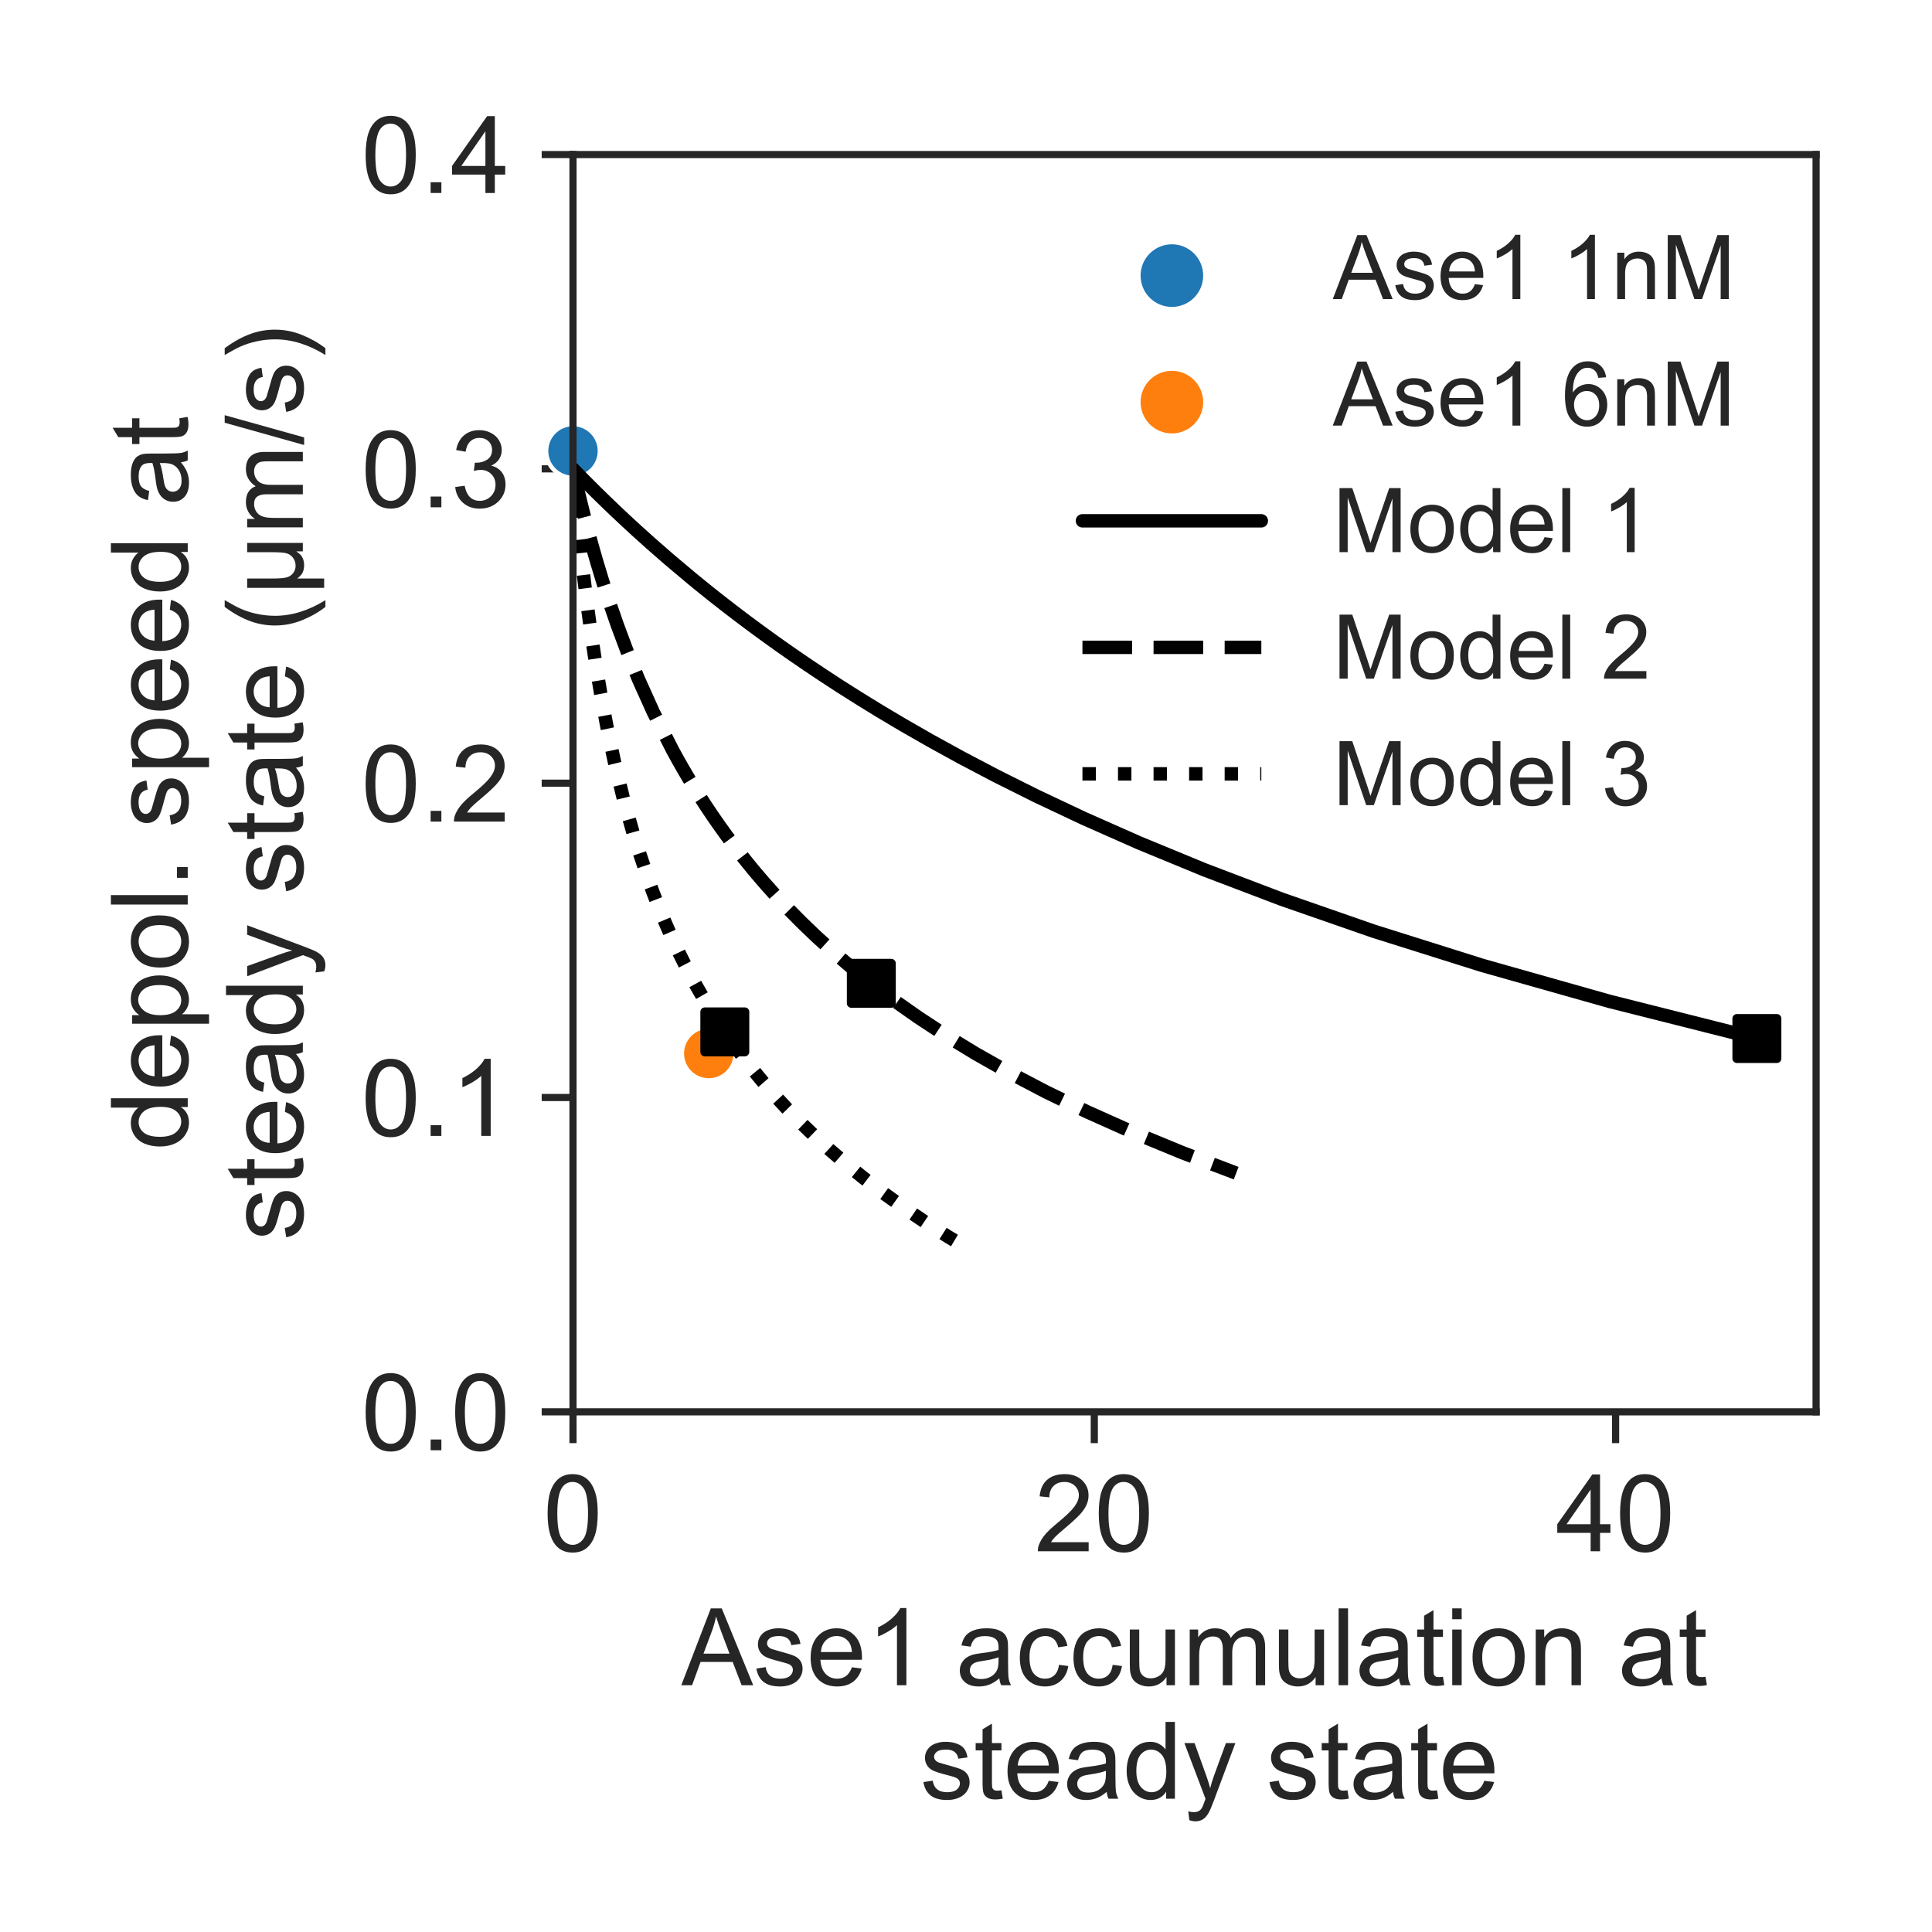
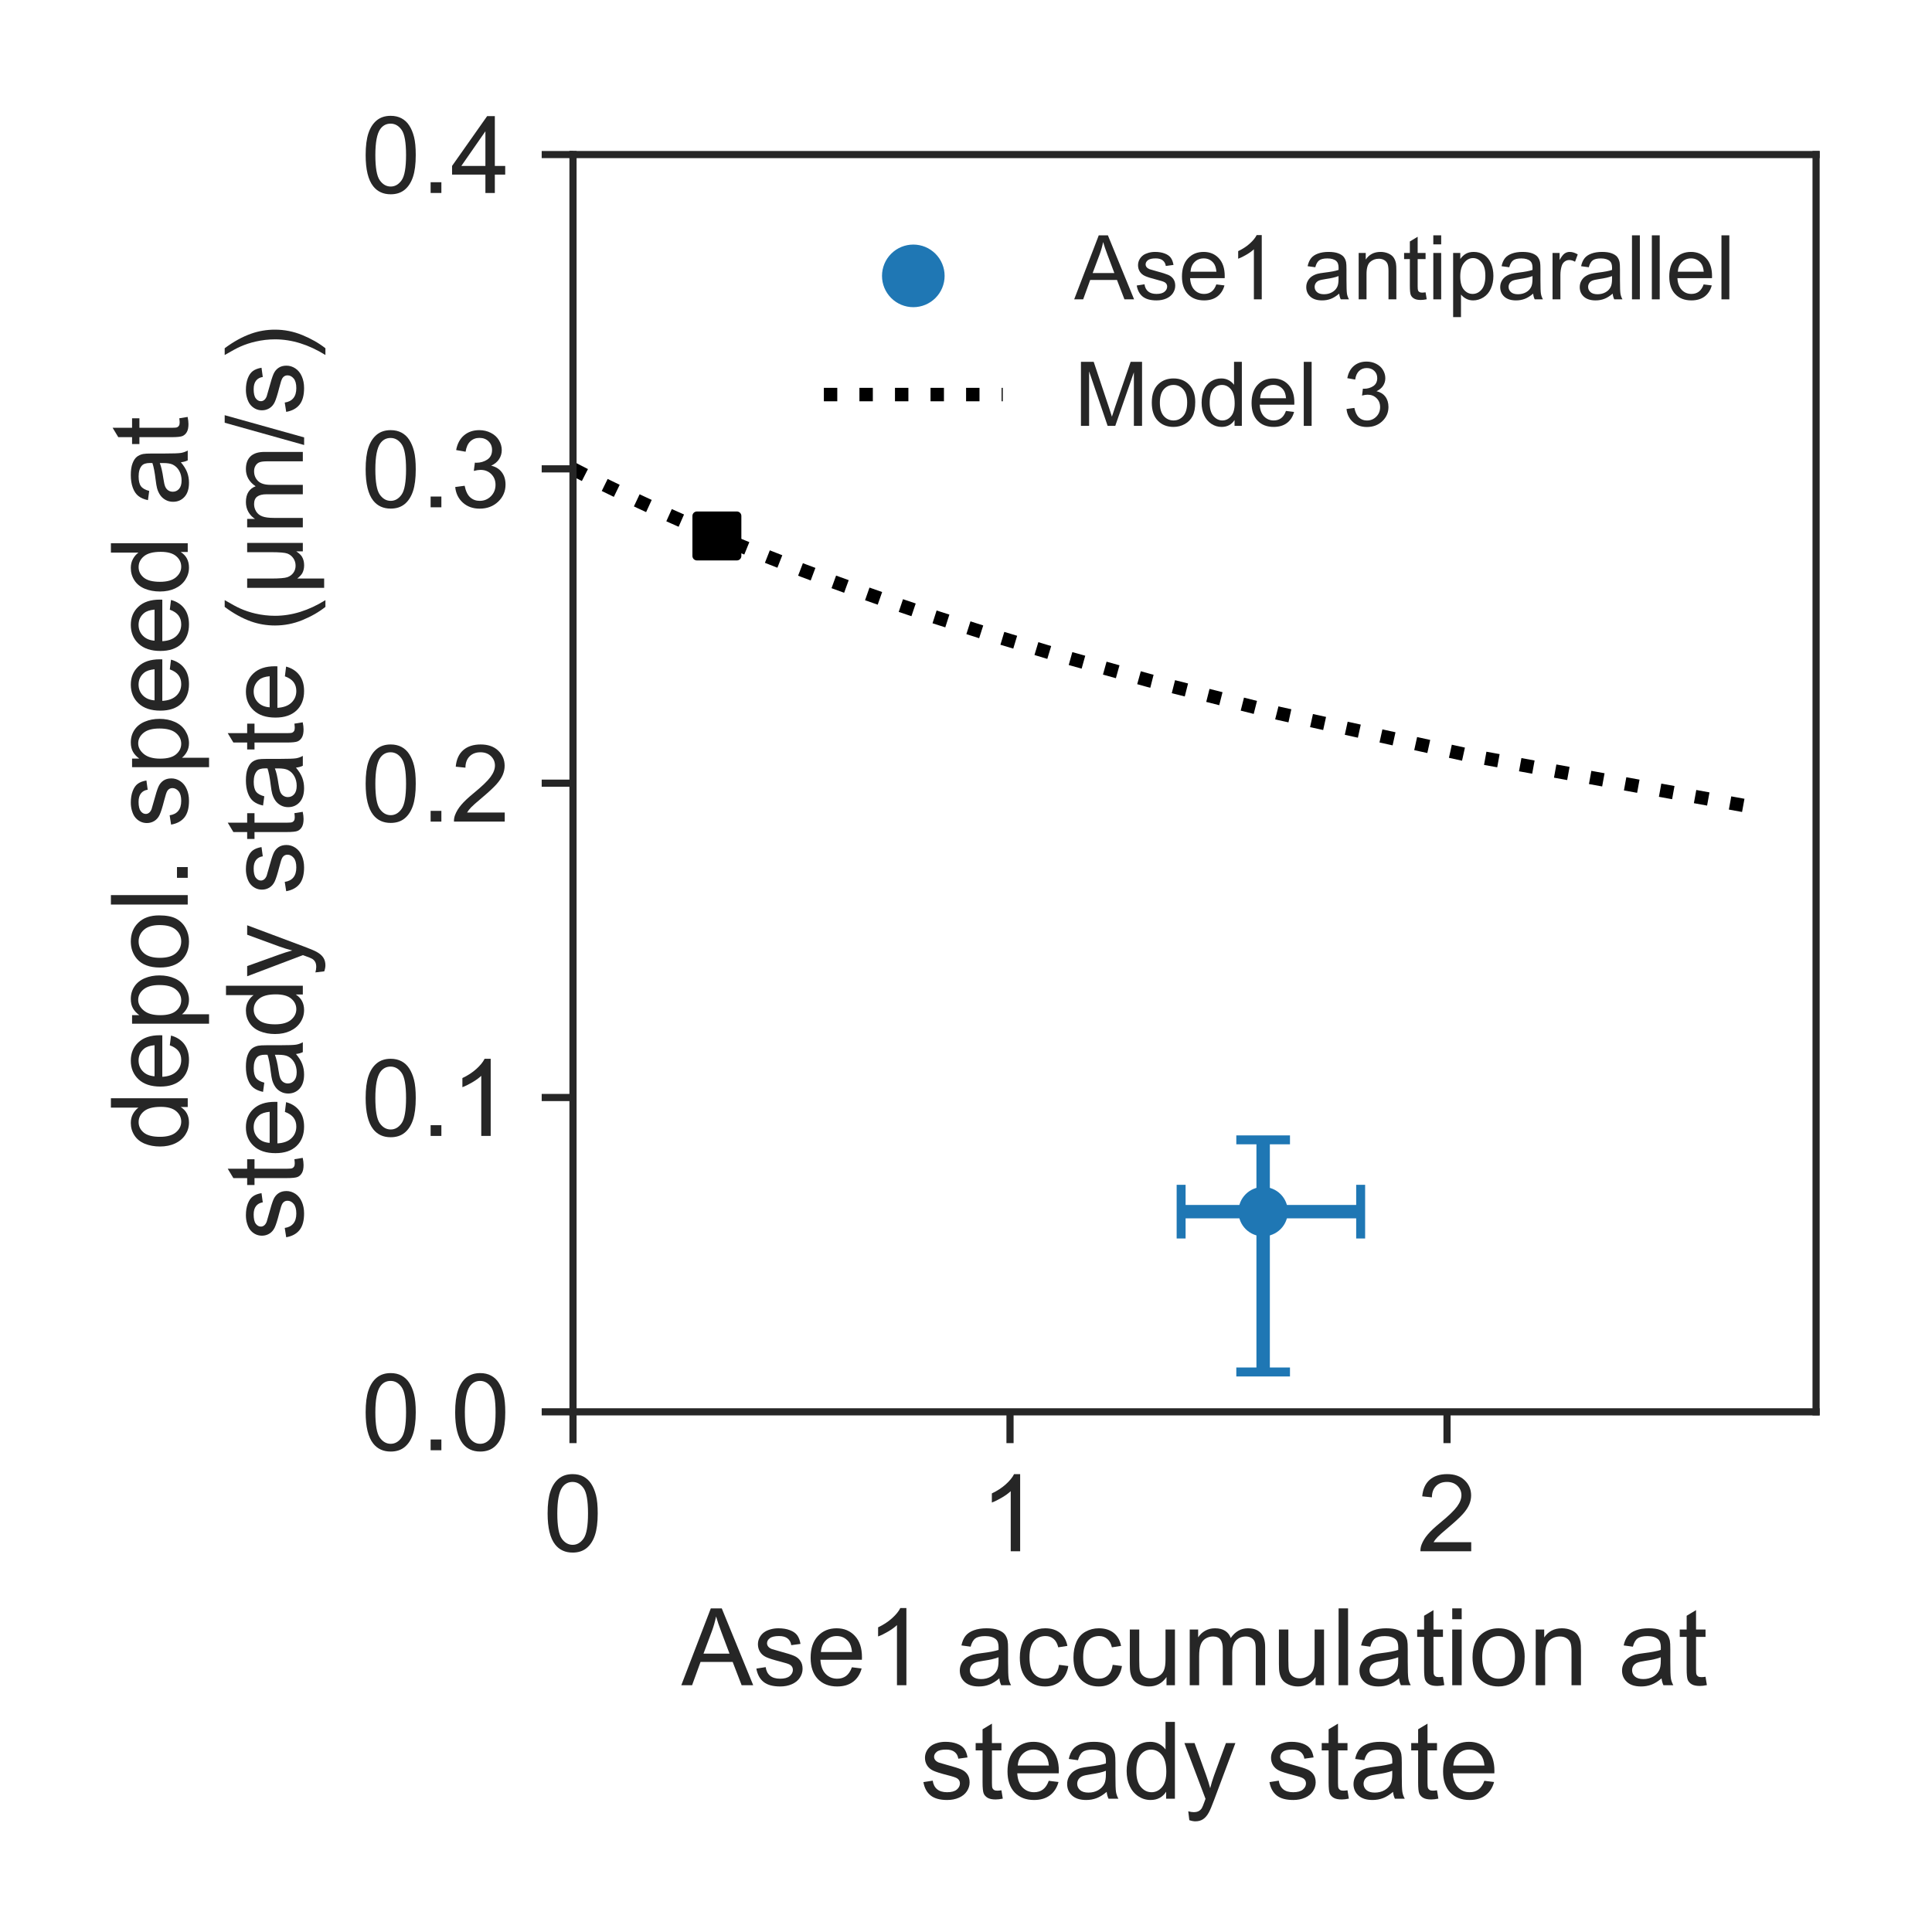
<svg xmlns="http://www.w3.org/2000/svg" xmlns:xlink="http://www.w3.org/1999/xlink" width="216pt" height="216pt" viewBox="0 0 216 216" version="1.1">
  <defs>
    <style type="text/css">*{stroke-linejoin: round; stroke-linecap: butt}</style>
  </defs>
  <g id="figure_1">
    <g id="patch_1">
      <path d="M 0 216  L 216 216  L 216 0  L 0 0  z " style="fill: #ffffff" />
    </g>
    <g id="axes_1">
      <g id="patch_2">
        <path d="M 64.062 157.845  L 203.04 157.845  L 203.04 17.28  L 64.062 17.28  z " style="fill: #ffffff" />
      </g>
      <g id="matplotlib.axis_1">
        <g id="xtick_1">
          <g id="line2d_1">
            <defs>
-               <path id="m58964b1982" d="M 0 0  L 0 3.5  " style="stroke: #262626; stroke-width: 0.8" />
-             </defs>
-             <g>
-               <use xlink:href="#m58964b1982" x="64.062" y="157.845" style="fill: #262626; stroke: #262626; stroke-width: 0.8" />
+               <path id="mc7f60db0dd" d="M 0 0  L 0 3.5  " style="stroke: #262626; stroke-width: 0.8" />
+             </defs>
+             <g>
+               <use xlink:href="#mc7f60db0dd" x="64.062" y="157.845" style="fill: #262626; stroke: #262626; stroke-width: 0.8" />
            </g>
          </g>
          <g id="text_1">
            <g style="fill: #262626" transform="translate(60.72519 173.4339) scale(0.12 -0.12)">
              <defs>
                <path id="ArialMT-30" d="M 266 2259  Q 266 3072 433 3567  Q 600 4063 929 4331  Q 1259 4600 1759 4600  Q 2128 4600 2406 4451  Q 2684 4303 2865 4023  Q 3047 3744 3150 3342  Q 3253 2941 3253 2259  Q 3253 1453 3087 958  Q 2922 463 2592 192  Q 2263 -78 1759 -78  Q 1097 -78 719 397  Q 266 969 266 2259  z M 844 2259  Q 844 1131 1108 757  Q 1372 384 1759 384  Q 2147 384 2411 759  Q 2675 1134 2675 2259  Q 2675 3391 2411 3762  Q 2147 4134 1753 4134  Q 1366 4134 1134 3806  Q 844 3388 844 2259  z " transform="scale(0.015625)" />
              </defs>
              <use xlink:href="#ArialMT-30" />
            </g>
          </g>
        </g>
        <g id="xtick_2">
          <g id="line2d_2">
            <g>
-               <use xlink:href="#m58964b1982" x="122.344" y="157.845" style="fill: #262626; stroke: #262626; stroke-width: 0.8" />
+               <use xlink:href="#mc7f60db0dd" x="112.921" y="157.845" style="fill: #262626; stroke: #262626; stroke-width: 0.8" />
            </g>
          </g>
          <g id="text_2">
-             <g style="fill: #262626" transform="translate(115.6713 173.4339) scale(0.12 -0.12)">
-               <defs>
-                 <path id="ArialMT-32" d="M 3222 541  L 3222 0  L 194 0  Q 188 203 259 391  Q 375 700 629 1000  Q 884 1300 1366 1694  Q 2113 2306 2375 2664  Q 2638 3022 2638 3341  Q 2638 3675 2398 3904  Q 2159 4134 1775 4134  Q 1369 4134 1125 3890  Q 881 3647 878 3216  L 300 3275  Q 359 3922 746 4261  Q 1134 4600 1788 4600  Q 2447 4600 2831 4234  Q 3216 3869 3216 3328  Q 3216 3053 3103 2787  Q 2991 2522 2730 2228  Q 2469 1934 1863 1422  Q 1356 997 1212 845  Q 1069 694 975 541  L 3222 541  z " transform="scale(0.015625)" />
-               </defs>
-               <use xlink:href="#ArialMT-32" />
-               <use xlink:href="#ArialMT-30" x="55.615" />
+             <g style="fill: #262626" transform="translate(109.584 173.4339) scale(0.12 -0.12)">
+               <defs>
+                 <path id="ArialMT-31" d="M 2384 0  L 1822 0  L 1822 3584  Q 1619 3391 1289 3197  Q 959 3003 697 2906  L 697 3450  Q 1169 3672 1522 3987  Q 1875 4303 2022 4600  L 2384 4600  L 2384 0  z " transform="scale(0.015625)" />
+               </defs>
+               <use xlink:href="#ArialMT-31" />
            </g>
          </g>
        </g>
        <g id="xtick_3">
          <g id="line2d_3">
            <g>
-               <use xlink:href="#m58964b1982" x="180.627" y="157.845" style="fill: #262626; stroke: #262626; stroke-width: 0.8" />
+               <use xlink:href="#mc7f60db0dd" x="161.779" y="157.845" style="fill: #262626; stroke: #262626; stroke-width: 0.8" />
            </g>
          </g>
          <g id="text_3">
-             <g style="fill: #262626" transform="translate(173.954 173.4339) scale(0.12 -0.12)">
-               <defs>
-                 <path id="ArialMT-34" d="M 2069 0  L 2069 1097  L 81 1097  L 81 1613  L 2172 4581  L 2631 4581  L 2631 1613  L 3250 1613  L 3250 1097  L 2631 1097  L 2631 0  L 2069 0  z M 2069 1613  L 2069 3678  L 634 1613  L 2069 1613  z " transform="scale(0.015625)" />
-               </defs>
-               <use xlink:href="#ArialMT-34" />
-               <use xlink:href="#ArialMT-30" x="55.615" />
+             <g style="fill: #262626" transform="translate(158.4428 173.4339) scale(0.12 -0.12)">
+               <defs>
+                 <path id="ArialMT-32" d="M 3222 541  L 3222 0  L 194 0  Q 188 203 259 391  Q 375 700 629 1000  Q 884 1300 1366 1694  Q 2113 2306 2375 2664  Q 2638 3022 2638 3341  Q 2638 3675 2398 3904  Q 2159 4134 1775 4134  Q 1369 4134 1125 3890  Q 881 3647 878 3216  L 300 3275  Q 359 3922 746 4261  Q 1134 4600 1788 4600  Q 2447 4600 2831 4234  Q 3216 3869 3216 3328  Q 3216 3053 3103 2787  Q 2991 2522 2730 2228  Q 2469 1934 1863 1422  Q 1356 997 1212 845  Q 1069 694 975 541  L 3222 541  z " transform="scale(0.015625)" />
+               </defs>
+               <use xlink:href="#ArialMT-32" />
            </g>
          </g>
        </g>
        <g id="text_4">
          <g style="fill: #262626" transform="translate(76.18806 188.4083) scale(0.12 -0.12)">
            <defs>
              <path id="ArialMT-41" d="M -9 0  L 1750 4581  L 2403 4581  L 4278 0  L 3588 0  L 3053 1388  L 1138 1388  L 634 0  L -9 0  z M 1313 1881  L 2866 1881  L 2388 3150  Q 2169 3728 2063 4100  Q 1975 3659 1816 3225  L 1313 1881  z " transform="scale(0.015625)" />
              <path id="ArialMT-73" d="M 197 991  L 753 1078  Q 800 744 1014 566  Q 1228 388 1613 388  Q 2000 388 2187 545  Q 2375 703 2375 916  Q 2375 1106 2209 1216  Q 2094 1291 1634 1406  Q 1016 1563 777 1677  Q 538 1791 414 1992  Q 291 2194 291 2438  Q 291 2659 392 2848  Q 494 3038 669 3163  Q 800 3259 1026 3326  Q 1253 3394 1513 3394  Q 1903 3394 2198 3281  Q 2494 3169 2634 2976  Q 2775 2784 2828 2463  L 2278 2388  Q 2241 2644 2061 2787  Q 1881 2931 1553 2931  Q 1166 2931 1000 2803  Q 834 2675 834 2503  Q 834 2394 903 2306  Q 972 2216 1119 2156  Q 1203 2125 1616 2013  Q 2213 1853 2448 1751  Q 2684 1650 2818 1456  Q 2953 1263 2953 975  Q 2953 694 2789 445  Q 2625 197 2315 61  Q 2006 -75 1616 -75  Q 969 -75 630 194  Q 291 463 197 991  z " transform="scale(0.015625)" />
              <path id="ArialMT-65" d="M 2694 1069  L 3275 997  Q 3138 488 2766 206  Q 2394 -75 1816 -75  Q 1088 -75 661 373  Q 234 822 234 1631  Q 234 2469 665 2931  Q 1097 3394 1784 3394  Q 2450 3394 2872 2941  Q 3294 2488 3294 1666  Q 3294 1616 3291 1516  L 816 1516  Q 847 969 1125 678  Q 1403 388 1819 388  Q 2128 388 2347 550  Q 2566 713 2694 1069  z M 847 1978  L 2700 1978  Q 2663 2397 2488 2606  Q 2219 2931 1791 2931  Q 1403 2931 1139 2672  Q 875 2413 847 1978  z " transform="scale(0.015625)" />
-               <path id="ArialMT-31" d="M 2384 0  L 1822 0  L 1822 3584  Q 1619 3391 1289 3197  Q 959 3003 697 2906  L 697 3450  Q 1169 3672 1522 3987  Q 1875 4303 2022 4600  L 2384 4600  L 2384 0  z " transform="scale(0.015625)" />
              <path id="ArialMT-20" transform="scale(0.015625)" />
              <path id="ArialMT-61" d="M 2588 409  Q 2275 144 1986 34  Q 1697 -75 1366 -75  Q 819 -75 525 192  Q 231 459 231 875  Q 231 1119 342 1320  Q 453 1522 633 1644  Q 813 1766 1038 1828  Q 1203 1872 1538 1913  Q 2219 1994 2541 2106  Q 2544 2222 2544 2253  Q 2544 2597 2384 2738  Q 2169 2928 1744 2928  Q 1347 2928 1158 2789  Q 969 2650 878 2297  L 328 2372  Q 403 2725 575 2942  Q 747 3159 1072 3276  Q 1397 3394 1825 3394  Q 2250 3394 2515 3294  Q 2781 3194 2906 3042  Q 3031 2891 3081 2659  Q 3109 2516 3109 2141  L 3109 1391  Q 3109 606 3145 398  Q 3181 191 3288 0  L 2700 0  Q 2613 175 2588 409  z M 2541 1666  Q 2234 1541 1622 1453  Q 1275 1403 1131 1340  Q 988 1278 909 1158  Q 831 1038 831 891  Q 831 666 1001 516  Q 1172 366 1500 366  Q 1825 366 2078 508  Q 2331 650 2450 897  Q 2541 1088 2541 1459  L 2541 1666  z " transform="scale(0.015625)" />
              <path id="ArialMT-63" d="M 2588 1216  L 3141 1144  Q 3050 572 2676 248  Q 2303 -75 1759 -75  Q 1078 -75 664 370  Q 250 816 250 1647  Q 250 2184 428 2587  Q 606 2991 970 3192  Q 1334 3394 1763 3394  Q 2303 3394 2647 3120  Q 2991 2847 3088 2344  L 2541 2259  Q 2463 2594 2264 2762  Q 2066 2931 1784 2931  Q 1359 2931 1093 2626  Q 828 2322 828 1663  Q 828 994 1084 691  Q 1341 388 1753 388  Q 2084 388 2306 591  Q 2528 794 2588 1216  z " transform="scale(0.015625)" />
              <path id="ArialMT-75" d="M 2597 0  L 2597 488  Q 2209 -75 1544 -75  Q 1250 -75 995 37  Q 741 150 617 320  Q 494 491 444 738  Q 409 903 409 1263  L 409 3319  L 972 3319  L 972 1478  Q 972 1038 1006 884  Q 1059 663 1231 536  Q 1403 409 1656 409  Q 1909 409 2131 539  Q 2353 669 2445 892  Q 2538 1116 2538 1541  L 2538 3319  L 3100 3319  L 3100 0  L 2597 0  z " transform="scale(0.015625)" />
              <path id="ArialMT-6d" d="M 422 0  L 422 3319  L 925 3319  L 925 2853  Q 1081 3097 1340 3245  Q 1600 3394 1931 3394  Q 2300 3394 2536 3241  Q 2772 3088 2869 2813  Q 3263 3394 3894 3394  Q 4388 3394 4653 3120  Q 4919 2847 4919 2278  L 4919 0  L 4359 0  L 4359 2091  Q 4359 2428 4304 2576  Q 4250 2725 4106 2815  Q 3963 2906 3769 2906  Q 3419 2906 3187 2673  Q 2956 2441 2956 1928  L 2956 0  L 2394 0  L 2394 2156  Q 2394 2531 2256 2718  Q 2119 2906 1806 2906  Q 1569 2906 1367 2781  Q 1166 2656 1075 2415  Q 984 2175 984 1722  L 984 0  L 422 0  z " transform="scale(0.015625)" />
              <path id="ArialMT-6c" d="M 409 0  L 409 4581  L 972 4581  L 972 0  L 409 0  z " transform="scale(0.015625)" />
              <path id="ArialMT-74" d="M 1650 503  L 1731 6  Q 1494 -44 1306 -44  Q 1000 -44 831 53  Q 663 150 594 308  Q 525 466 525 972  L 525 2881  L 113 2881  L 113 3319  L 525 3319  L 525 4141  L 1084 4478  L 1084 3319  L 1650 3319  L 1650 2881  L 1084 2881  L 1084 941  Q 1084 700 1114 631  Q 1144 563 1211 522  Q 1278 481 1403 481  Q 1497 481 1650 503  z " transform="scale(0.015625)" />
              <path id="ArialMT-69" d="M 425 3934  L 425 4581  L 988 4581  L 988 3934  L 425 3934  z M 425 0  L 425 3319  L 988 3319  L 988 0  L 425 0  z " transform="scale(0.015625)" />
              <path id="ArialMT-6f" d="M 213 1659  Q 213 2581 725 3025  Q 1153 3394 1769 3394  Q 2453 3394 2887 2945  Q 3322 2497 3322 1706  Q 3322 1066 3130 698  Q 2938 331 2570 128  Q 2203 -75 1769 -75  Q 1072 -75 642 372  Q 213 819 213 1659  z M 791 1659  Q 791 1022 1069 705  Q 1347 388 1769 388  Q 2188 388 2466 706  Q 2744 1025 2744 1678  Q 2744 2294 2464 2611  Q 2184 2928 1769 2928  Q 1347 2928 1069 2612  Q 791 2297 791 1659  z " transform="scale(0.015625)" />
              <path id="ArialMT-6e" d="M 422 0  L 422 3319  L 928 3319  L 928 2847  Q 1294 3394 1984 3394  Q 2284 3394 2536 3286  Q 2788 3178 2913 3003  Q 3038 2828 3088 2588  Q 3119 2431 3119 2041  L 3119 0  L 2556 0  L 2556 2019  Q 2556 2363 2490 2533  Q 2425 2703 2258 2804  Q 2091 2906 1866 2906  Q 1506 2906 1245 2678  Q 984 2450 984 1813  L 984 0  L 422 0  z " transform="scale(0.015625)" />
            </defs>
            <use xlink:href="#ArialMT-41" />
            <use xlink:href="#ArialMT-73" x="66.699" />
            <use xlink:href="#ArialMT-65" x="116.699" />
            <use xlink:href="#ArialMT-31" x="172.314" />
            <use xlink:href="#ArialMT-20" x="227.93" />
            <use xlink:href="#ArialMT-61" x="255.713" />
            <use xlink:href="#ArialMT-63" x="311.328" />
            <use xlink:href="#ArialMT-63" x="361.328" />
            <use xlink:href="#ArialMT-75" x="411.328" />
            <use xlink:href="#ArialMT-6d" x="466.943" />
            <use xlink:href="#ArialMT-75" x="550.244" />
            <use xlink:href="#ArialMT-6c" x="605.859" />
            <use xlink:href="#ArialMT-61" x="628.076" />
            <use xlink:href="#ArialMT-74" x="683.691" />
            <use xlink:href="#ArialMT-69" x="711.475" />
            <use xlink:href="#ArialMT-6f" x="733.691" />
            <use xlink:href="#ArialMT-6e" x="789.307" />
            <use xlink:href="#ArialMT-20" x="844.922" />
            <use xlink:href="#ArialMT-61" x="872.705" />
            <use xlink:href="#ArialMT-74" x="928.32" />
          </g>
          <g style="fill: #262626" transform="translate(99.53369 201.1005) scale(0.12 -0.12)">
            <defs>
              <path id="ArialMT-64" d="M 2575 0  L 2575 419  Q 2259 -75 1647 -75  Q 1250 -75 917 144  Q 584 363 401 755  Q 219 1147 219 1656  Q 219 2153 384 2558  Q 550 2963 881 3178  Q 1213 3394 1622 3394  Q 1922 3394 2156 3267  Q 2391 3141 2538 2938  L 2538 4581  L 3097 4581  L 3097 0  L 2575 0  z M 797 1656  Q 797 1019 1065 703  Q 1334 388 1700 388  Q 2069 388 2326 689  Q 2584 991 2584 1609  Q 2584 2291 2321 2609  Q 2059 2928 1675 2928  Q 1300 2928 1048 2622  Q 797 2316 797 1656  z " transform="scale(0.015625)" />
              <path id="ArialMT-79" d="M 397 -1278  L 334 -750  Q 519 -800 656 -800  Q 844 -800 956 -737  Q 1069 -675 1141 -563  Q 1194 -478 1313 -144  Q 1328 -97 1363 -6  L 103 3319  L 709 3319  L 1400 1397  Q 1534 1031 1641 628  Q 1738 1016 1872 1384  L 2581 3319  L 3144 3319  L 1881 -56  Q 1678 -603 1566 -809  Q 1416 -1088 1222 -1217  Q 1028 -1347 759 -1347  Q 597 -1347 397 -1278  z " transform="scale(0.015625)" />
            </defs>
            <use xlink:href="#ArialMT-20" />
            <use xlink:href="#ArialMT-73" x="27.783" />
            <use xlink:href="#ArialMT-74" x="77.783" />
            <use xlink:href="#ArialMT-65" x="105.566" />
            <use xlink:href="#ArialMT-61" x="161.182" />
            <use xlink:href="#ArialMT-64" x="216.797" />
            <use xlink:href="#ArialMT-79" x="272.412" />
            <use xlink:href="#ArialMT-20" x="322.412" />
            <use xlink:href="#ArialMT-73" x="350.195" />
            <use xlink:href="#ArialMT-74" x="400.195" />
            <use xlink:href="#ArialMT-61" x="427.979" />
            <use xlink:href="#ArialMT-74" x="483.594" />
            <use xlink:href="#ArialMT-65" x="511.377" />
          </g>
        </g>
      </g>
      <g id="matplotlib.axis_2">
        <g id="ytick_1">
          <g id="line2d_4">
            <defs>
-               <path id="m514141c83d" d="M 0 0  L -3.5 0  " style="stroke: #262626; stroke-width: 0.8" />
-             </defs>
-             <g>
-               <use xlink:href="#m514141c83d" x="64.062" y="157.845" style="fill: #262626; stroke: #262626; stroke-width: 0.8" />
+               <path id="mbe2d3143ac" d="M 0 0  L -3.5 0  " style="stroke: #262626; stroke-width: 0.8" />
+             </defs>
+             <g>
+               <use xlink:href="#mbe2d3143ac" x="64.062" y="157.845" style="fill: #262626; stroke: #262626; stroke-width: 0.8" />
            </g>
          </g>
          <g id="text_5">
            <g style="fill: #262626" transform="translate(40.38175 162.1392) scale(0.12 -0.12)">
              <defs>
                <path id="ArialMT-2e" d="M 581 0  L 581 641  L 1222 641  L 1222 0  L 581 0  z " transform="scale(0.015625)" />
              </defs>
              <use xlink:href="#ArialMT-30" />
              <use xlink:href="#ArialMT-2e" x="55.615" />
              <use xlink:href="#ArialMT-30" x="83.398" />
            </g>
          </g>
        </g>
        <g id="ytick_2">
          <g id="line2d_5">
            <g>
-               <use xlink:href="#m514141c83d" x="64.062" y="122.703" style="fill: #262626; stroke: #262626; stroke-width: 0.8" />
+               <use xlink:href="#mbe2d3143ac" x="64.062" y="122.703" style="fill: #262626; stroke: #262626; stroke-width: 0.8" />
            </g>
          </g>
          <g id="text_6">
            <g style="fill: #262626" transform="translate(40.38175 126.9981) scale(0.12 -0.12)">
              <use xlink:href="#ArialMT-30" />
              <use xlink:href="#ArialMT-2e" x="55.615" />
              <use xlink:href="#ArialMT-31" x="83.398" />
            </g>
          </g>
        </g>
        <g id="ytick_3">
          <g id="line2d_6">
            <g>
-               <use xlink:href="#m514141c83d" x="64.062" y="87.562" style="fill: #262626; stroke: #262626; stroke-width: 0.8" />
+               <use xlink:href="#mbe2d3143ac" x="64.062" y="87.562" style="fill: #262626; stroke: #262626; stroke-width: 0.8" />
            </g>
          </g>
          <g id="text_7">
            <g style="fill: #262626" transform="translate(40.38175 91.85694) scale(0.12 -0.12)">
              <use xlink:href="#ArialMT-30" />
              <use xlink:href="#ArialMT-2e" x="55.615" />
              <use xlink:href="#ArialMT-32" x="83.398" />
            </g>
          </g>
        </g>
        <g id="ytick_4">
          <g id="line2d_7">
            <g>
-               <use xlink:href="#m514141c83d" x="64.062" y="52.421" style="fill: #262626; stroke: #262626; stroke-width: 0.8" />
+               <use xlink:href="#mbe2d3143ac" x="64.062" y="52.421" style="fill: #262626; stroke: #262626; stroke-width: 0.8" />
            </g>
          </g>
          <g id="text_8">
            <g style="fill: #262626" transform="translate(40.38175 56.71581) scale(0.12 -0.12)">
              <defs>
                <path id="ArialMT-33" d="M 269 1209  L 831 1284  Q 928 806 1161 595  Q 1394 384 1728 384  Q 2125 384 2398 659  Q 2672 934 2672 1341  Q 2672 1728 2419 1979  Q 2166 2231 1775 2231  Q 1616 2231 1378 2169  L 1441 2663  Q 1497 2656 1531 2656  Q 1891 2656 2178 2843  Q 2466 3031 2466 3422  Q 2466 3731 2256 3934  Q 2047 4138 1716 4138  Q 1388 4138 1169 3931  Q 950 3725 888 3313  L 325 3413  Q 428 3978 793 4289  Q 1159 4600 1703 4600  Q 2078 4600 2393 4439  Q 2709 4278 2876 4000  Q 3044 3722 3044 3409  Q 3044 3113 2884 2869  Q 2725 2625 2413 2481  Q 2819 2388 3044 2092  Q 3269 1797 3269 1353  Q 3269 753 2831 336  Q 2394 -81 1725 -81  Q 1122 -81 723 278  Q 325 638 269 1209  z " transform="scale(0.015625)" />
              </defs>
              <use xlink:href="#ArialMT-30" />
              <use xlink:href="#ArialMT-2e" x="55.615" />
              <use xlink:href="#ArialMT-33" x="83.398" />
            </g>
          </g>
        </g>
        <g id="ytick_5">
          <g id="line2d_8">
            <g>
-               <use xlink:href="#m514141c83d" x="64.062" y="17.28" style="fill: #262626; stroke: #262626; stroke-width: 0.8" />
+               <use xlink:href="#mbe2d3143ac" x="64.062" y="17.28" style="fill: #262626; stroke: #262626; stroke-width: 0.8" />
            </g>
          </g>
          <g id="text_9">
            <g style="fill: #262626" transform="translate(40.38175 21.57469) scale(0.12 -0.12)">
+               <defs>
+                 <path id="ArialMT-34" d="M 2069 0  L 2069 1097  L 81 1097  L 81 1613  L 2172 4581  L 2631 4581  L 2631 1613  L 3250 1613  L 3250 1097  L 2631 1097  L 2631 0  L 2069 0  z M 2069 1613  L 2069 3678  L 634 1613  L 2069 1613  z " transform="scale(0.015625)" />
+               </defs>
              <use xlink:href="#ArialMT-30" />
              <use xlink:href="#ArialMT-2e" x="55.615" />
              <use xlink:href="#ArialMT-34" x="83.398" />
            </g>
          </g>
        </g>
        <g id="text_10">
          <g style="fill: #262626" transform="translate(20.98838 128.5919) rotate(-90) scale(0.12 -0.12)">
            <defs>
              <path id="ArialMT-70" d="M 422 -1272  L 422 3319  L 934 3319  L 934 2888  Q 1116 3141 1344 3267  Q 1572 3394 1897 3394  Q 2322 3394 2647 3175  Q 2972 2956 3137 2557  Q 3303 2159 3303 1684  Q 3303 1175 3120 767  Q 2938 359 2589 142  Q 2241 -75 1856 -75  Q 1575 -75 1351 44  Q 1128 163 984 344  L 984 -1272  L 422 -1272  z M 931 1641  Q 931 1000 1190 694  Q 1450 388 1819 388  Q 2194 388 2461 705  Q 2728 1022 2728 1688  Q 2728 2322 2467 2637  Q 2206 2953 1844 2953  Q 1484 2953 1207 2617  Q 931 2281 931 1641  z " transform="scale(0.015625)" />
            </defs>
            <use xlink:href="#ArialMT-64" />
            <use xlink:href="#ArialMT-65" x="55.615" />
            <use xlink:href="#ArialMT-70" x="111.23" />
            <use xlink:href="#ArialMT-6f" x="166.846" />
            <use xlink:href="#ArialMT-6c" x="222.461" />
            <use xlink:href="#ArialMT-2e" x="244.678" />
            <use xlink:href="#ArialMT-20" x="272.461" />
            <use xlink:href="#ArialMT-73" x="300.244" />
            <use xlink:href="#ArialMT-70" x="350.244" />
            <use xlink:href="#ArialMT-65" x="405.859" />
            <use xlink:href="#ArialMT-65" x="461.475" />
            <use xlink:href="#ArialMT-64" x="517.09" />
            <use xlink:href="#ArialMT-20" x="572.705" />
            <use xlink:href="#ArialMT-61" x="600.488" />
            <use xlink:href="#ArialMT-74" x="656.104" />
          </g>
          <g style="fill: #262626" transform="translate(33.85612 138.6972) rotate(-90) scale(0.12 -0.12)">
            <defs>
              <path id="ArialMT-28" d="M 1497 -1347  Q 1031 -759 709 28  Q 388 816 388 1659  Q 388 2403 628 3084  Q 909 3875 1497 4659  L 1900 4659  Q 1522 4009 1400 3731  Q 1209 3300 1100 2831  Q 966 2247 966 1656  Q 966 153 1900 -1347  L 1497 -1347  z " transform="scale(0.015625)" />
              <path id="ArialMT-3bc" d="M 3181 3319  L 3181 0  L 2678 0  L 2678 394  Q 2516 144 2356 50  Q 2138 -78 1847 -78  Q 1588 -78 1388 25  Q 1238 103 1056 334  L 1056 -1272  L 500 -1272  L 500 3319  L 1056 3319  L 1056 1913  Q 1056 1147 1137 920  Q 1219 694 1401 562  Q 1584 431 1822 431  Q 2072 431 2269 568  Q 2466 706 2547 923  Q 2628 1141 2628 1903  L 2628 3319  L 3181 3319  z " transform="scale(0.015625)" />
              <path id="ArialMT-2f" d="M 0 -78  L 1328 4659  L 1778 4659  L 453 -78  L 0 -78  z " transform="scale(0.015625)" />
              <path id="ArialMT-29" d="M 791 -1347  L 388 -1347  Q 1322 153 1322 1656  Q 1322 2244 1188 2822  Q 1081 3291 891 3722  Q 769 4003 388 4659  L 791 4659  Q 1378 3875 1659 3084  Q 1900 2403 1900 1659  Q 1900 816 1576 28  Q 1253 -759 791 -1347  z " transform="scale(0.015625)" />
            </defs>
            <use xlink:href="#ArialMT-73" />
            <use xlink:href="#ArialMT-74" x="50" />
            <use xlink:href="#ArialMT-65" x="77.783" />
            <use xlink:href="#ArialMT-61" x="133.398" />
            <use xlink:href="#ArialMT-64" x="189.014" />
            <use xlink:href="#ArialMT-79" x="244.629" />
            <use xlink:href="#ArialMT-20" x="294.629" />
            <use xlink:href="#ArialMT-73" x="322.412" />
            <use xlink:href="#ArialMT-74" x="372.412" />
            <use xlink:href="#ArialMT-61" x="400.195" />
            <use xlink:href="#ArialMT-74" x="455.811" />
            <use xlink:href="#ArialMT-65" x="483.594" />
            <use xlink:href="#ArialMT-20" x="539.209" />
            <use xlink:href="#ArialMT-28" x="566.992" />
            <use xlink:href="#ArialMT-3bc" x="600.293" />
            <use xlink:href="#ArialMT-6d" x="657.91" />
            <use xlink:href="#ArialMT-2f" x="741.211" />
            <use xlink:href="#ArialMT-73" x="768.994" />
            <use xlink:href="#ArialMT-29" x="818.994" />
          </g>
        </g>
      </g>
      <g id="PathCollection_1">
        <defs>
-           <path id="C0_0_c299150e6a" d="M 0 3  C 0.796 3 1.559 2.684 2.121 2.121  C 2.684 1.559 3 0.796 3 -0  C 3 -0.796 2.684 -1.559 2.121 -2.121  C 1.559 -2.684 0.796 -3 0 -3  C -0.796 -3 -1.559 -2.684 -2.121 -2.121  C -2.684 -1.559 -3 -0.796 -3 0  C -3 0.796 -2.684 1.559 -2.121 2.121  C -1.559 2.684 -0.796 3 0 3  z " />
+           <path id="m16c57ba3b9" d="M 0 3  C 0.796 3 1.559 2.684 2.121 2.121  C 2.684 1.559 3 0.796 3 0  C 3 -0.796 2.684 -1.559 2.121 -2.121  C 1.559 -2.684 0.796 -3 0 -3  C -0.796 -3 -1.559 -2.684 -2.121 -2.121  C -2.684 -1.559 -3 -0.796 -3 0  C -3 0.796 -2.684 1.559 -2.121 2.121  C -1.559 2.684 -0.796 3 0 3  z " style="stroke: #ffffff; stroke-width: 0.48" />
        </defs>
-         <use xlink:href="#C0_0_c299150e6a" x="64.062" y="50.418" style="fill: #1f77b4; stroke: #ffffff; stroke-width: 0.48" />
-         <use xlink:href="#C0_0_c299150e6a" x="79.24" y="117.784" style="fill: #ff7f0e; stroke: #ffffff; stroke-width: 0.48" />
+         <g>
+           <use xlink:href="#m16c57ba3b9" x="141.221" y="135.463" style="fill: #1f77b4; stroke: #ffffff; stroke-width: 0.48" />
+         </g>
      </g>
      <g id="PathCollection_2" />
-       <g id="PathCollection_3" />
      <g id="PolyCollection_1" />
-       <g id="PathCollection_4">
+       <g id="PathCollection_3">
        <defs>
-           <path id="m1e06c72882" d="M -2.236 2.236  L 2.236 2.236  L 2.236 -2.236  L -2.236 -2.236  z " style="stroke: #000000" />
+           <path id="mc7ec056c8d" d="M -2.236 2.236  L 2.236 2.236  L 2.236 -2.236  L -2.236 -2.236  z " style="stroke: #000000" />
        </defs>
-         <g clip-path="url(#pa111682643)">
-           <use xlink:href="#m1e06c72882" x="196.422" y="116.108" style="stroke: #000000" />
-         </g>
-       </g>
-       <g id="PolyCollection_2" />
-       <g id="PathCollection_5">
-         <g clip-path="url(#pa111682643)">
-           <use xlink:href="#m1e06c72882" x="97.414" y="109.937" style="stroke: #000000" />
-         </g>
-       </g>
-       <g id="PolyCollection_3" />
-       <g id="PathCollection_6">
-         <g clip-path="url(#pa111682643)">
-           <use xlink:href="#m1e06c72882" x="81.036" y="115.366" style="stroke: #000000" />
-         </g>
+         <g clip-path="url(#p8784b9a88f)">
+           <use xlink:href="#mc7ec056c8d" x="80.149" y="59.921" style="stroke: #000000" />
+         </g>
+       </g>
+       <g id="LineCollection_1">
+         <path d="M 132.051 135.463  L 152.123 135.463  " clip-path="url(#p8784b9a88f)" style="fill: none; stroke: #1f77b4; stroke-width: 1.5" />
+       </g>
+       <g id="LineCollection_2">
+         <path d="M 141.221 153.389  L 141.221 127.438  " clip-path="url(#p8784b9a88f)" style="fill: none; stroke: #1f77b4; stroke-width: 1.5" />
      </g>
      <g id="line2d_9">
-         <path d="M 64.062 52.421  L 64.377 52.746  L 64.727 53.104  L 65.117 53.501  L 65.554 53.943  L 66.048 54.438  L 66.611 54.996  L 67.257 55.63  L 68.007 56.358  L 68.888 57.2  L 69.938 58.187  L 71.209 59.358  L 72.78 60.771  L 74.769 62.509  L 77.369 64.695  L 77.987 65.202  L 78.645 65.736  L 79.348 66.3  L 80.099 66.896  L 80.905 67.527  L 81.77 68.196  L 82.701 68.906  L 83.707 69.663  L 84.797 70.469  L 85.981 71.33  L 87.271 72.251  L 88.683 73.239  L 90.233 74.301  L 91.943 75.445  L 93.836 76.681  L 95.945 78.018  L 98.303 79.47  L 100.958 81.05  L 103.964 82.773  L 107.389 84.658  L 111.318 86.724  L 115.859 88.994  L 121.144 91.488  L 127.339 94.231  L 134.643 97.242  L 143.294 100.533  L 153.558 104.103  L 165.703 107.928  L 179.952 111.957  L 196.422 116.108  " clip-path="url(#pa111682643)" style="fill: none; stroke: #000000; stroke-width: 1.5; stroke-linecap: round" />
+         <defs>
+           <path id="ma1c2677ae1" d="M 0 3  L 0 -3  " style="stroke: #1f77b4" />
+         </defs>
+         <g clip-path="url(#p8784b9a88f)">
+           <use xlink:href="#ma1c2677ae1" x="132.051" y="135.463" style="fill: #1f77b4; stroke: #1f77b4" />
+         </g>
      </g>
      <g id="line2d_10">
-         <path d="M 64.062 52.421  L 64.325 53.596  L 64.617 54.857  L 64.944 56.214  L 65.31 57.68  L 65.725 59.27  L 66.198 61.002  L 66.741 62.895  L 67.373 64.977  L 68.115 67.279  L 68.998 69.839  L 70.067 72.706  L 71.385 75.944  L 73.047 79.631  L 75.201 83.874  L 75.709 84.8  L 76.25 85.756  L 76.824 86.742  L 77.436 87.76  L 78.089 88.812  L 78.787 89.898  L 79.535 91.022  L 80.338 92.184  L 81.201 93.386  L 82.131 94.632  L 83.136 95.922  L 84.223 97.26  L 85.404 98.647  L 86.688 100.085  L 88.089 101.578  L 89.62 103.128  L 91.298 104.737  L 93.142 106.406  L 95.173 108.139  L 97.414 109.937  L 99.893 111.801  L 102.638 113.731  L 105.681 115.726  L 109.058 117.785  L 112.803 119.905  L 116.952 122.079  L 121.54 124.302  L 126.596 126.564  L 132.146 128.854  L 138.203 131.161  " clip-path="url(#pa111682643)" style="fill: none; stroke-dasharray: 5.55,2.4; stroke-dashoffset: 0; stroke: #000000; stroke-width: 1.5" />
+         <g clip-path="url(#p8784b9a88f)">
+           <use xlink:href="#ma1c2677ae1" x="152.123" y="135.463" style="fill: #1f77b4; stroke: #1f77b4" />
+         </g>
      </g>
      <g id="line2d_11">
-         <path d="M 64.062 52.421  L 64.257 54.687  L 64.475 57.056  L 64.719 59.538  L 64.996 62.143  L 65.311 64.883  L 65.672 67.772  L 66.09 70.825  L 66.578 74.061  L 67.154 77.502  L 67.842 81.172  L 68.677 85.101  L 69.707 89.327  L 71.001 93.892  L 72.665 98.849  L 73.055 99.892  L 73.467 100.954  L 73.904 102.036  L 74.367 103.137  L 74.858 104.259  L 75.381 105.401  L 75.936 106.565  L 76.528 107.752  L 77.159 108.961  L 77.833 110.193  L 78.554 111.449  L 79.325 112.73  L 80.151 114.035  L 81.036 115.366  L 81.987 116.723  L 83.009 118.105  L 84.108 119.514  L 85.29 120.949  L 86.563 122.41  L 87.934 123.897  L 89.412 125.409  L 91.002 126.946  L 92.716 128.505  L 94.559 130.087  L 96.54 131.69  L 98.667 133.31  L 100.947 134.946  L 103.386 136.596  L 105.988 138.256  L 108.757 139.923  " clip-path="url(#pa111682643)" style="fill: none; stroke-dasharray: 1.5,2.475; stroke-dashoffset: 0; stroke: #000000; stroke-width: 1.5" />
+         <defs>
+           <path id="m81cec92716" d="M 3 0  L -3 -0  " style="stroke: #1f77b4" />
+         </defs>
+         <g clip-path="url(#p8784b9a88f)">
+           <use xlink:href="#m81cec92716" x="141.221" y="153.389" style="fill: #1f77b4; stroke: #1f77b4" />
+         </g>
+       </g>
+       <g id="line2d_12">
+         <g clip-path="url(#p8784b9a88f)">
+           <use xlink:href="#m81cec92716" x="141.221" y="127.438" style="fill: #1f77b4; stroke: #1f77b4" />
+         </g>
+       </g>
+       <g id="line2d_13">
+         <path d="M 64.062 52.421  L 64.238 52.514  L 64.433 52.616  L 64.651 52.729  L 64.896 52.855  L 65.172 52.997  L 65.488 53.158  L 65.85 53.342  L 66.271 53.555  L 66.766 53.802  L 67.357 54.096  L 68.074 54.448  L 68.963 54.88  L 70.094 55.422  L 71.579 56.122  L 71.934 56.287  L 72.313 56.463  L 72.718 56.649  L 73.152 56.848  L 73.618 57.061  L 74.12 57.289  L 74.662 57.533  L 75.25 57.797  L 75.889 58.081  L 76.586 58.388  L 77.349 58.722  L 78.189 59.086  L 79.118 59.484  L 80.149 59.921  L 81.301 60.403  L 82.596 60.939  L 84.063 61.535  L 85.737 62.205  L 87.666 62.962  L 89.91 63.823  L 92.553 64.812  L 95.708 65.959  L 99.535 67.303  L 104.267 68.898  L 110.25 70.817  L 118.023 73.164  L 128.451 76.079  L 142.991 79.758  L 164.166 84.436  L 196.422 90.319  " clip-path="url(#p8784b9a88f)" style="fill: none; stroke-dasharray: 1.5,2.475; stroke-dashoffset: 0; stroke: #000000; stroke-width: 1.5" />
+       </g>
+       <g id="line2d_14">
+         <path d="M 141.221 135.463  " clip-path="url(#p8784b9a88f)" style="fill: none; stroke: #1f77b4; stroke-width: 1.5; stroke-linecap: round" />
      </g>
      <g id="patch_3">
        <path d="M 64.062 157.845  L 64.062 17.28  " style="fill: none; stroke: #262626; stroke-width: 0.8; stroke-linejoin: miter; stroke-linecap: square" />
      </g>
      <g id="patch_4">
        <path d="M 203.04 157.845  L 203.04 17.28  " style="fill: none; stroke: #262626; stroke-width: 0.8; stroke-linejoin: miter; stroke-linecap: square" />
      </g>
      <g id="patch_5">
        <path d="M 64.062 157.845  L 203.04 157.845  " style="fill: none; stroke: #262626; stroke-width: 0.8; stroke-linejoin: miter; stroke-linecap: square" />
      </g>
      <g id="patch_6">
        <path d="M 64.062 17.28  L 203.04 17.28  " style="fill: none; stroke: #262626; stroke-width: 0.8; stroke-linejoin: miter; stroke-linecap: square" />
      </g>
      <g id="legend_1">
-         <g id="PathCollection_7">
+         <g id="PathCollection_4">
          <defs>
-             <path id="ma1d99c8421" d="M 0 3  C 0.796 3 1.559 2.684 2.121 2.121  C 2.684 1.559 3 0.796 3 0  C 3 -0.796 2.684 -1.559 2.121 -2.121  C 1.559 -2.684 0.796 -3 0 -3  C -0.796 -3 -1.559 -2.684 -2.121 -2.121  C -2.684 -1.559 -3 -0.796 -3 0  C -3 0.796 -2.684 1.559 -2.121 2.121  C -1.559 2.684 -0.796 3 0 3  z " style="stroke: #1f77b4" />
+             <path id="m6e90c0e034" d="M 0 3  C 0.796 3 1.559 2.684 2.121 2.121  C 2.684 1.559 3 0.796 3 0  C 3 -0.796 2.684 -1.559 2.121 -2.121  C 1.559 -2.684 0.796 -3 0 -3  C -0.796 -3 -1.559 -2.684 -2.121 -2.121  C -2.684 -1.559 -3 -0.796 -3 0  C -3 0.796 -2.684 1.559 -2.121 2.121  C -1.559 2.684 -0.796 3 0 3  z " style="stroke: #1f77b4" />
          </defs>
          <g>
-             <use xlink:href="#ma1d99c8421" x="131.018" y="30.813" style="fill: #1f77b4; stroke: #1f77b4" />
+             <use xlink:href="#m6e90c0e034" x="102.109" y="30.843" style="fill: #1f77b4; stroke: #1f77b4" />
          </g>
        </g>
        <g id="text_11">
-           <g style="fill: #262626" transform="translate(149.0181 33.43781) scale(0.1 -0.1)">
-             <defs>
-               <path id="ArialMT-4d" d="M 475 0  L 475 4581  L 1388 4581  L 2472 1338  Q 2622 884 2691 659  Q 2769 909 2934 1394  L 4031 4581  L 4847 4581  L 4847 0  L 4263 0  L 4263 3834  L 2931 0  L 2384 0  L 1059 3900  L 1059 0  L 475 0  z " transform="scale(0.015625)" />
+           <g style="fill: #262626" transform="translate(120.1088 33.4675) scale(0.1 -0.1)">
+             <defs>
+               <path id="ArialMT-72" d="M 416 0  L 416 3319  L 922 3319  L 922 2816  Q 1116 3169 1280 3281  Q 1444 3394 1641 3394  Q 1925 3394 2219 3213  L 2025 2691  Q 1819 2813 1613 2813  Q 1428 2813 1281 2702  Q 1134 2591 1072 2394  Q 978 2094 978 1738  L 978 0  L 416 0  z " transform="scale(0.015625)" />
            </defs>
            <use xlink:href="#ArialMT-41" />
            <use xlink:href="#ArialMT-73" x="66.699" />
            <use xlink:href="#ArialMT-65" x="116.699" />
            <use xlink:href="#ArialMT-31" x="172.314" />
            <use xlink:href="#ArialMT-20" x="227.93" />
-             <use xlink:href="#ArialMT-31" x="255.713" />
+             <use xlink:href="#ArialMT-61" x="255.713" />
            <use xlink:href="#ArialMT-6e" x="311.328" />
-             <use xlink:href="#ArialMT-4d" x="366.943" />
-           </g>
-         </g>
-         <g id="PathCollection_8">
-           <defs>
-             <path id="mdcee09ad95" d="M 0 3  C 0.796 3 1.559 2.684 2.121 2.121  C 2.684 1.559 3 0.796 3 0  C 3 -0.796 2.684 -1.559 2.121 -2.121  C 1.559 -2.684 0.796 -3 0 -3  C -0.796 -3 -1.559 -2.684 -2.121 -2.121  C -2.684 -1.559 -3 -0.796 -3 0  C -3 0.796 -2.684 1.559 -2.121 2.121  C -1.559 2.684 -0.796 3 0 3  z " style="stroke: #ff7f0e" />
-           </defs>
-           <g>
-             <use xlink:href="#mdcee09ad95" x="131.018" y="44.958" style="fill: #ff7f0e; stroke: #ff7f0e" />
-           </g>
+             <use xlink:href="#ArialMT-74" x="366.943" />
+             <use xlink:href="#ArialMT-69" x="394.727" />
+             <use xlink:href="#ArialMT-70" x="416.943" />
+             <use xlink:href="#ArialMT-61" x="472.559" />
+             <use xlink:href="#ArialMT-72" x="528.174" />
+             <use xlink:href="#ArialMT-61" x="561.475" />
+             <use xlink:href="#ArialMT-6c" x="617.09" />
+             <use xlink:href="#ArialMT-6c" x="639.307" />
+             <use xlink:href="#ArialMT-65" x="661.523" />
+             <use xlink:href="#ArialMT-6c" x="717.139" />
+           </g>
+         </g>
+         <g id="line2d_15">
+           <path d="M 92.109 44.113  L 102.109 44.113  L 112.109 44.113  " style="fill: none; stroke-dasharray: 1.5,2.475; stroke-dashoffset: 0; stroke: #000000; stroke-width: 1.5" />
        </g>
        <g id="text_12">
-           <g style="fill: #262626" transform="translate(149.0181 47.58313) scale(0.1 -0.1)">
-             <defs>
-               <path id="ArialMT-36" d="M 3184 3459  L 2625 3416  Q 2550 3747 2413 3897  Q 2184 4138 1850 4138  Q 1581 4138 1378 3988  Q 1113 3794 959 3422  Q 806 3050 800 2363  Q 1003 2672 1297 2822  Q 1591 2972 1913 2972  Q 2475 2972 2870 2558  Q 3266 2144 3266 1488  Q 3266 1056 3080 686  Q 2894 316 2569 119  Q 2244 -78 1831 -78  Q 1128 -78 684 439  Q 241 956 241 2144  Q 241 3472 731 4075  Q 1159 4600 1884 4600  Q 2425 4600 2770 4297  Q 3116 3994 3184 3459  z M 888 1484  Q 888 1194 1011 928  Q 1134 663 1356 523  Q 1578 384 1822 384  Q 2178 384 2434 671  Q 2691 959 2691 1453  Q 2691 1928 2437 2201  Q 2184 2475 1800 2475  Q 1419 2475 1153 2201  Q 888 1928 888 1484  z " transform="scale(0.015625)" />
-             </defs>
-             <use xlink:href="#ArialMT-41" />
-             <use xlink:href="#ArialMT-73" x="66.699" />
-             <use xlink:href="#ArialMT-65" x="116.699" />
-             <use xlink:href="#ArialMT-31" x="172.314" />
-             <use xlink:href="#ArialMT-20" x="227.93" />
-             <use xlink:href="#ArialMT-36" x="255.713" />
-             <use xlink:href="#ArialMT-6e" x="311.328" />
-             <use xlink:href="#ArialMT-4d" x="366.943" />
-           </g>
-         </g>
-         <g id="line2d_12">
-           <path d="M 121.018 58.228  L 131.018 58.228  L 141.018 58.228  " style="fill: none; stroke: #000000; stroke-width: 1.5; stroke-linecap: round" />
-         </g>
-         <g id="text_13">
-           <g style="fill: #262626" transform="translate(149.0181 61.72844) scale(0.1 -0.1)">
-             <use xlink:href="#ArialMT-4d" />
-             <use xlink:href="#ArialMT-6f" x="83.301" />
-             <use xlink:href="#ArialMT-64" x="138.916" />
-             <use xlink:href="#ArialMT-65" x="194.531" />
-             <use xlink:href="#ArialMT-6c" x="250.146" />
-             <use xlink:href="#ArialMT-20" x="272.363" />
-             <use xlink:href="#ArialMT-31" x="300.146" />
-           </g>
-         </g>
-         <g id="line2d_13">
-           <path d="M 121.018 72.374  L 131.018 72.374  L 141.018 72.374  " style="fill: none; stroke-dasharray: 5.55,2.4; stroke-dashoffset: 0; stroke: #000000; stroke-width: 1.5" />
-         </g>
-         <g id="text_14">
-           <g style="fill: #262626" transform="translate(149.0181 75.87375) scale(0.1 -0.1)">
-             <use xlink:href="#ArialMT-4d" />
-             <use xlink:href="#ArialMT-6f" x="83.301" />
-             <use xlink:href="#ArialMT-64" x="138.916" />
-             <use xlink:href="#ArialMT-65" x="194.531" />
-             <use xlink:href="#ArialMT-6c" x="250.146" />
-             <use xlink:href="#ArialMT-20" x="272.363" />
-             <use xlink:href="#ArialMT-32" x="300.146" />
-           </g>
-         </g>
-         <g id="line2d_14">
-           <path d="M 121.018 86.519  L 131.018 86.519  L 141.018 86.519  " style="fill: none; stroke-dasharray: 1.5,2.475; stroke-dashoffset: 0; stroke: #000000; stroke-width: 1.5" />
-         </g>
-         <g id="text_15">
-           <g style="fill: #262626" transform="translate(149.0181 90.01906) scale(0.1 -0.1)">
+           <g style="fill: #262626" transform="translate(120.1088 47.61281) scale(0.1 -0.1)">
+             <defs>
+               <path id="ArialMT-4d" d="M 475 0  L 475 4581  L 1388 4581  L 2472 1338  Q 2622 884 2691 659  Q 2769 909 2934 1394  L 4031 4581  L 4847 4581  L 4847 0  L 4263 0  L 4263 3834  L 2931 0  L 2384 0  L 1059 3900  L 1059 0  L 475 0  z " transform="scale(0.015625)" />
+             </defs>
            <use xlink:href="#ArialMT-4d" />
            <use xlink:href="#ArialMT-6f" x="83.301" />
            <use xlink:href="#ArialMT-64" x="138.916" />
            <use xlink:href="#ArialMT-65" x="194.531" />
            <use xlink:href="#ArialMT-6c" x="250.146" />
            <use xlink:href="#ArialMT-20" x="272.363" />
            <use xlink:href="#ArialMT-33" x="300.146" />
          </g>
        </g>
      </g>
    </g>
  </g>
  <defs>
-     <clipPath id="pa111682643">
+     <clipPath id="p8784b9a88f">
      <rect x="64.062" y="17.28" width="138.978" height="140.565" />
    </clipPath>
  </defs>
</svg>
